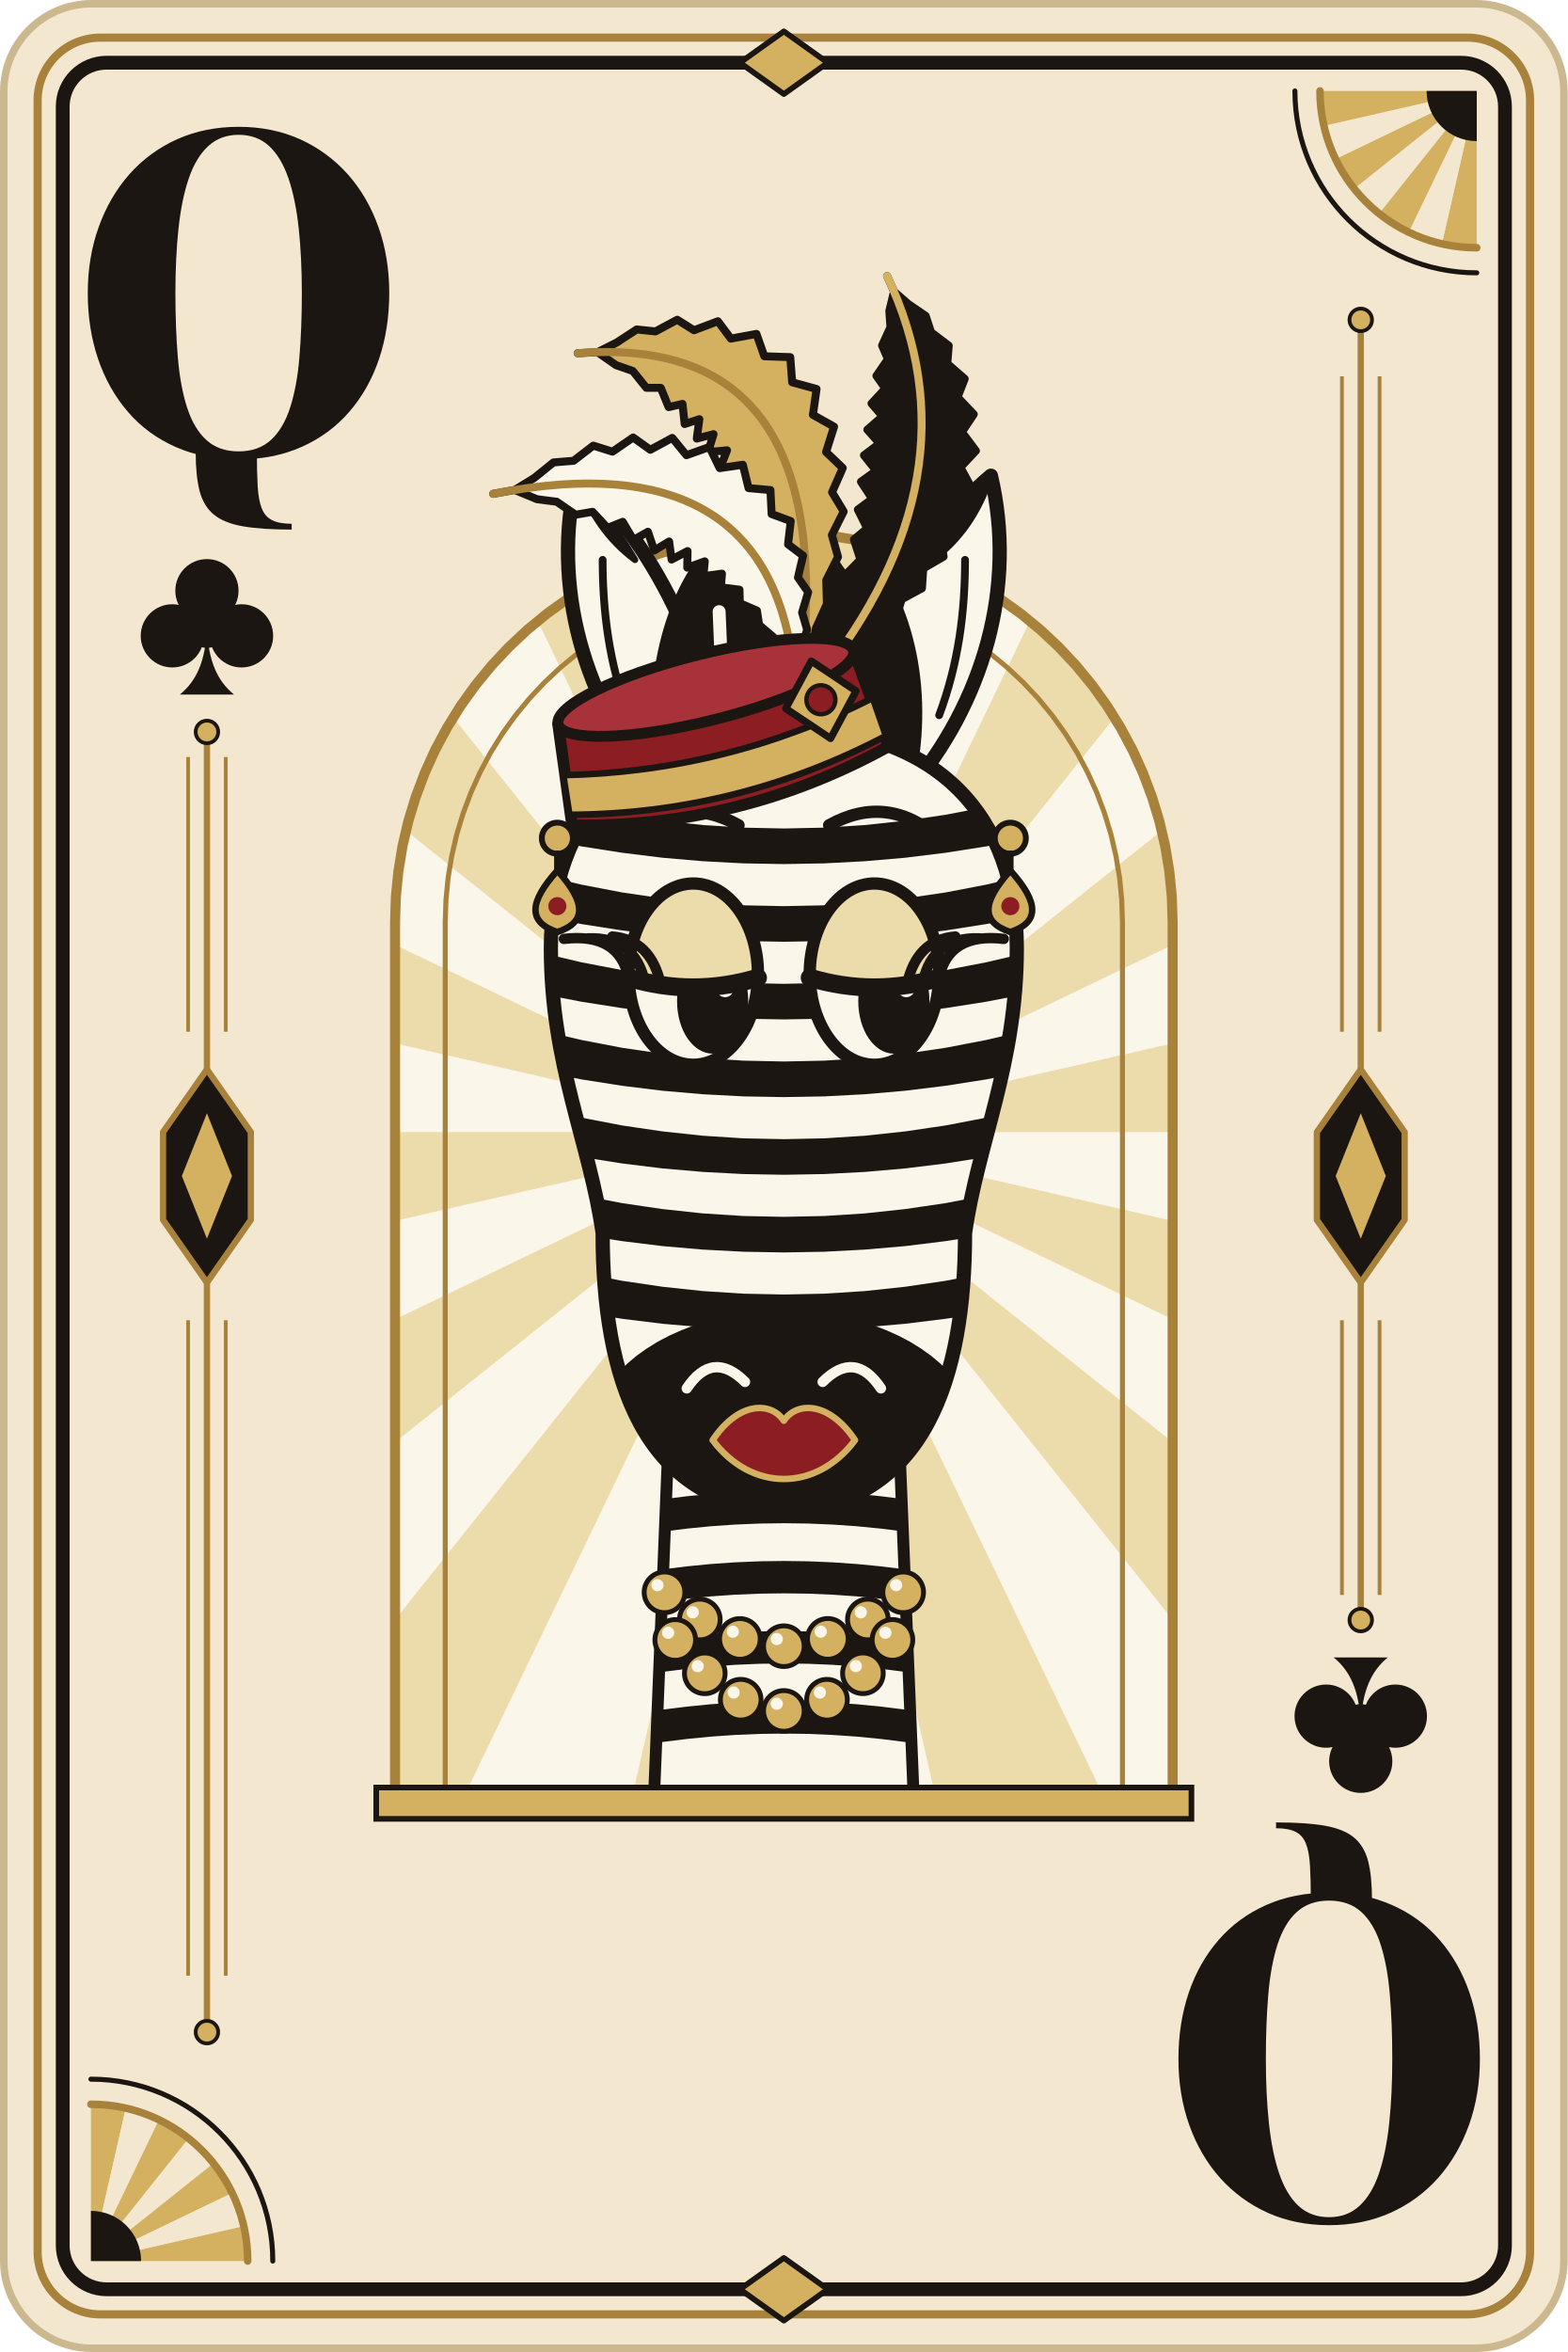
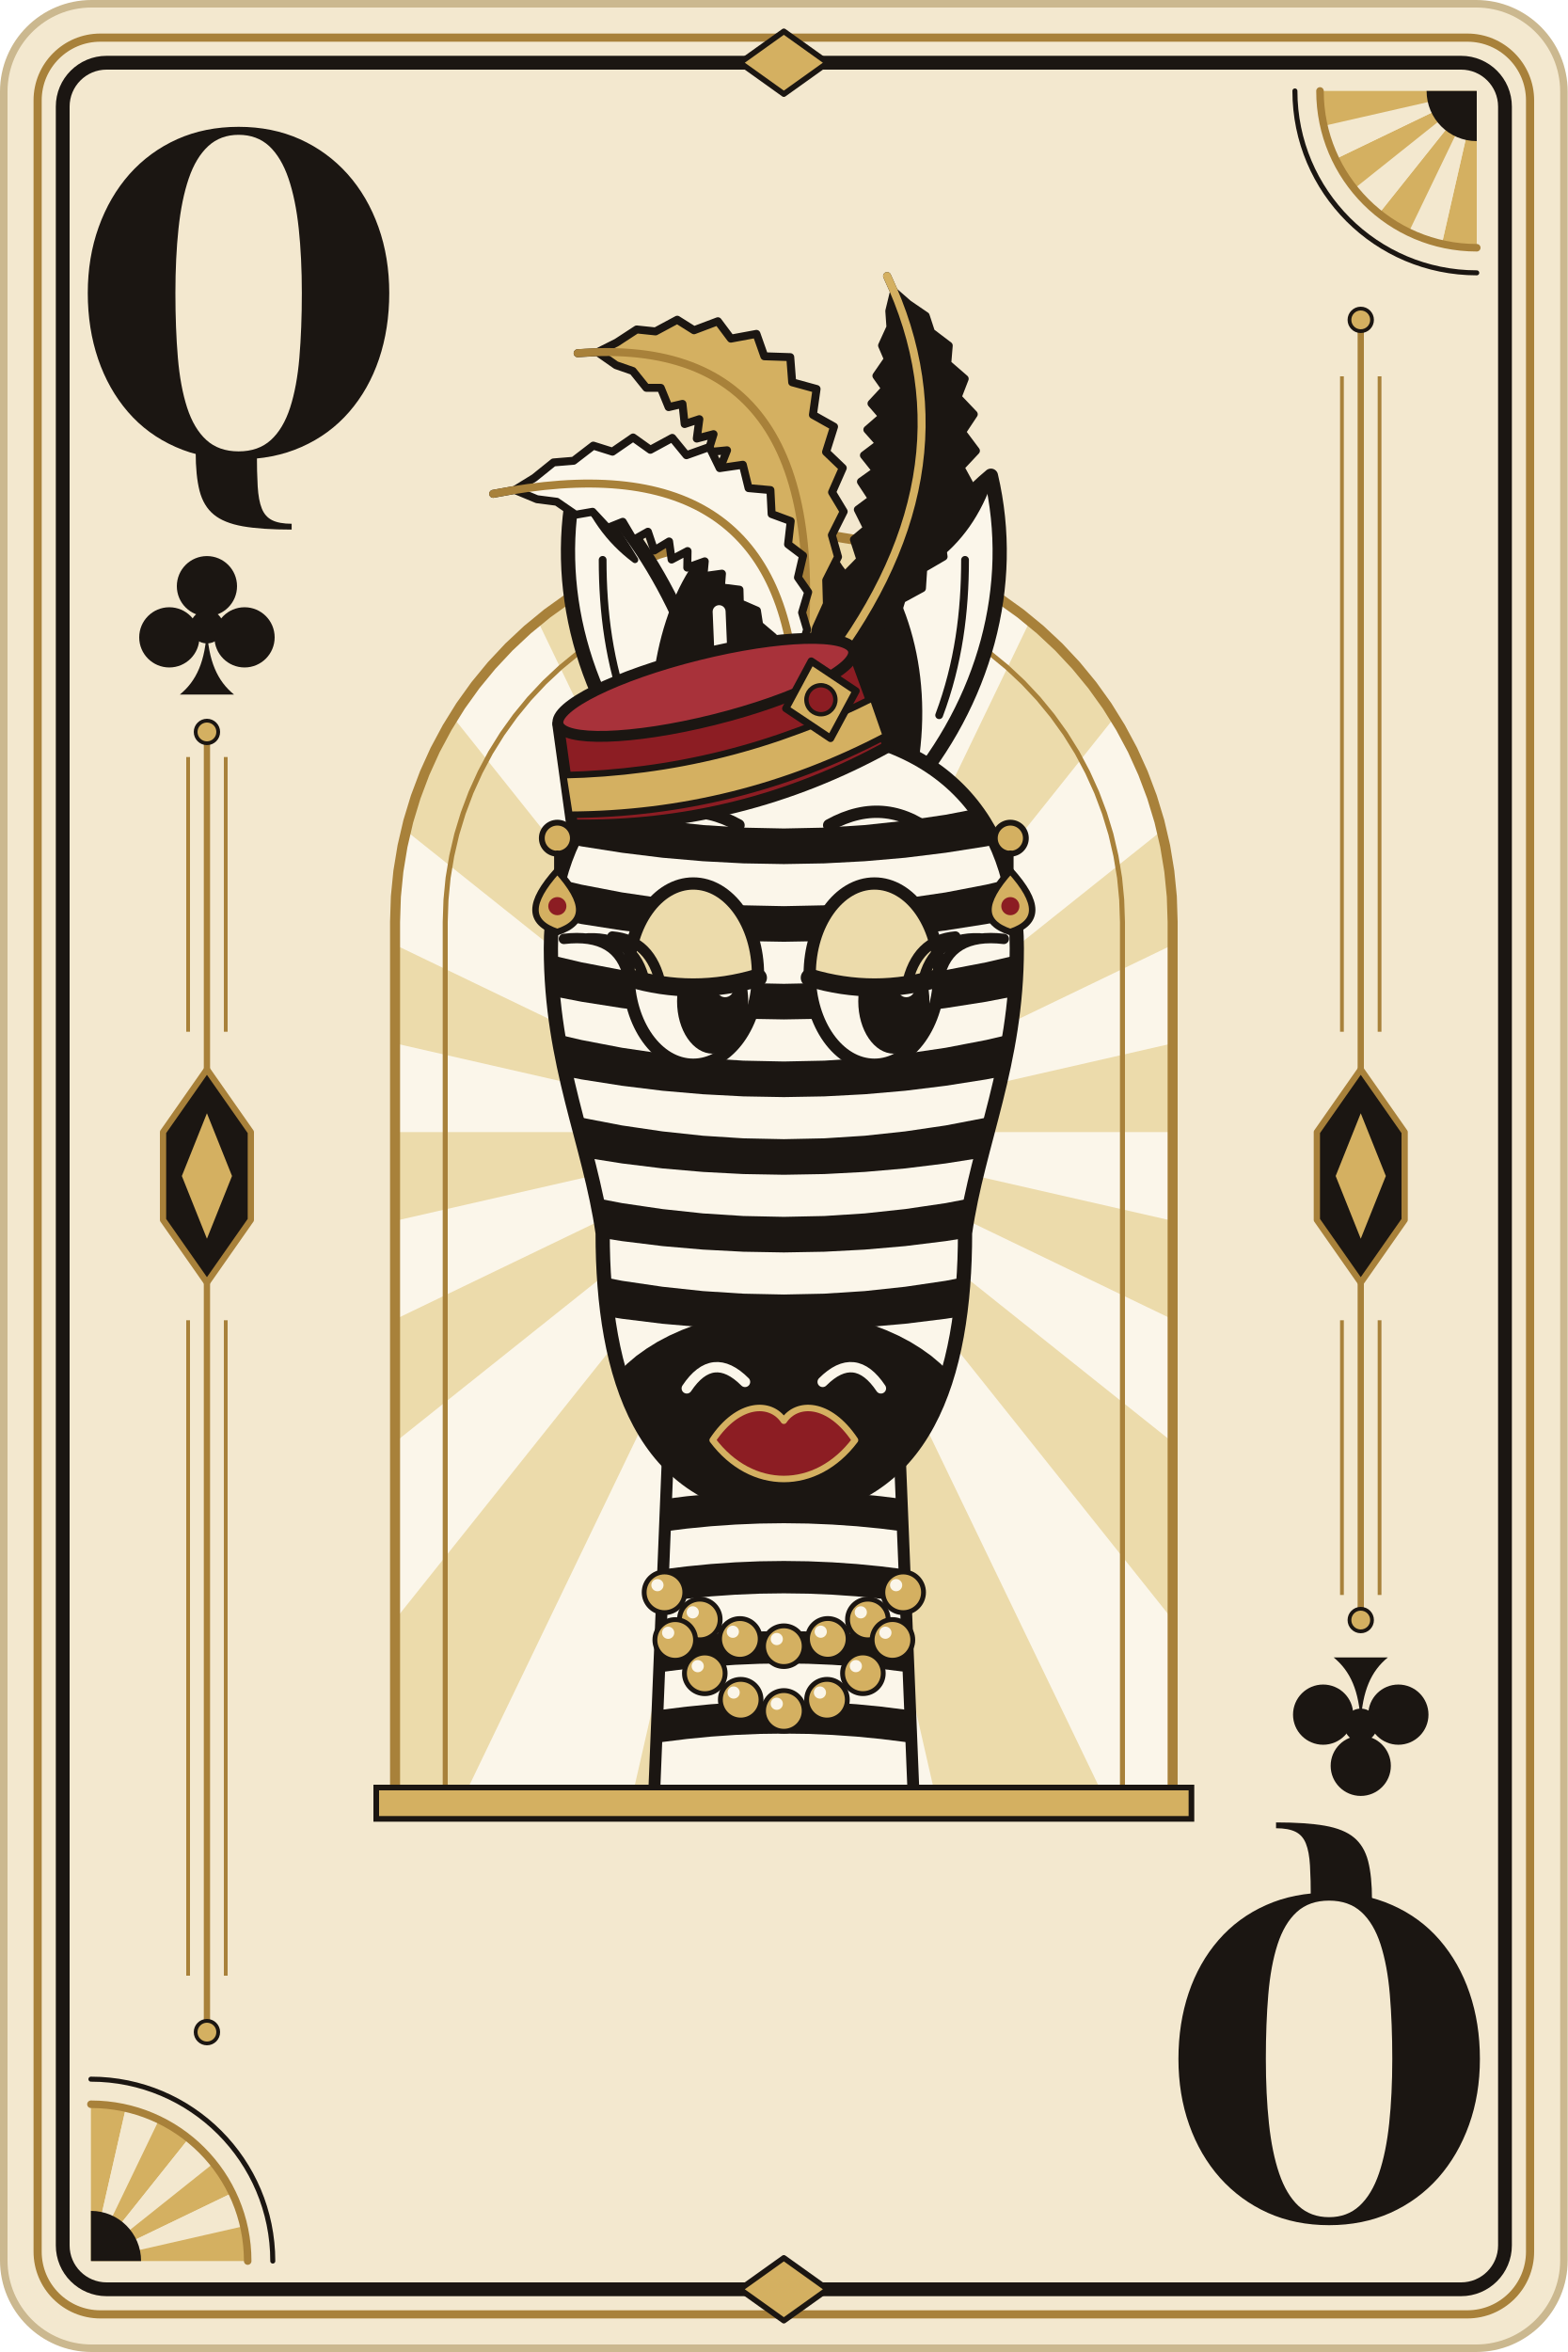
<svg xmlns="http://www.w3.org/2000/svg" viewBox="0 0 250 375" width="300" height="450" role="img" aria-label="Queen of clubs">
  <rect x="0.6" y="0.6" width="248.8" height="373.8" rx="14" fill="#f3e8cf" stroke="#cbb88f" stroke-width="1.2" />
  <rect x="6" y="6" width="238" height="363" rx="10" fill="none" stroke="#a8813a" stroke-width="1.3" />
  <rect x="10" y="10" width="230" height="355" rx="7" fill="none" stroke="#1b1612" stroke-width="2.2" />
  <path d="M125,5 L132,10 L125,15 L118,10 Z" fill="#d4b061" stroke="#1b1612" stroke-width="0.9" stroke-linejoin="round" stroke-linecap="round" />
  <path d="M125,360 L132,365 L125,370 L118,365 Z" fill="#d4b061" stroke="#1b1612" stroke-width="0.9" stroke-linejoin="round" stroke-linecap="round" />
  <g class="rank" transform="translate(25.83 20.22) scale(1.7) translate(-25.83 -20.22)">
    <path d="M33.02 51.41Q29.72 51.41 27.1 50.24Q24.47 49.08 22.64 46.96Q20.81 44.84 19.84 42Q18.87 39.15 18.87 35.81Q18.87 32.47 19.89 29.63Q20.91 26.78 22.78 24.66Q24.66 22.55 27.26 21.38Q29.86 20.22 33.02 20.22Q36.18 20.22 38.77 21.38Q41.36 22.55 43.25 24.66Q45.13 26.78 46.14 29.63Q47.15 32.47 47.15 35.81Q47.15 39.15 46.19 42Q45.23 44.84 43.39 46.96Q41.55 49.08 38.93 50.24Q36.32 51.41 33.02 51.41ZM33.02 50.66Q34.88 50.66 36.05 49.59Q37.21 48.53 37.85 46.56Q38.49 44.58 38.72 41.86Q38.95 39.13 38.95 35.81Q38.95 32.49 38.66 29.77Q38.37 27.04 37.7 25.07Q37.03 23.1 35.89 22.03Q34.74 20.97 33.02 20.97Q31.32 20.97 30.17 22.03Q29.01 23.1 28.34 25.07Q27.67 27.04 27.38 29.77Q27.09 32.49 27.09 35.81Q27.09 39.13 27.32 41.86Q27.55 44.58 28.19 46.56Q28.83 48.53 29.99 49.59Q31.16 50.66 33.02 50.66Z" fill="#1b1612" />
    <path class="tail" transform="translate(33.5 50.7) scale(0.7) translate(-35.25 -50.7)" d="M41.67 61.12Q37.66 61.12 35.13 60.68Q32.59 60.23 31.23 59.1Q29.86 57.97 29.33 55.93Q28.81 53.9 28.81 50.72Q30.89 51.16 32.94 51.16Q34.98 51.16 37.01 50.72Q37.01 53.47 37.12 55.33Q37.23 57.2 37.67 58.29Q38.1 59.38 39.05 59.86Q40.01 60.34 41.67 60.34Z" fill="#1b1612" />
  </g>
  <g transform="translate(33 99.7) scale(0.24) translate(-50 -50)">
    <path d="M50,52 C51,74 57,87 68,96 L32,96 C43,87 49,74 50,52 Z" fill="#1b1612" />
-     <circle cx="50" cy="27" r="21" fill="#1b1612" />
-     <circle cx="27" cy="57" r="21" fill="#1b1612" />
-     <circle cx="73" cy="57" r="21" fill="#1b1612" />
-     <circle cx="50" cy="52" r="13" fill="#1b1612" />
+     <circle cx="50" cy="24" r="20" fill="#1b1612" />
+     <circle cx="25" cy="58" r="20" fill="#1b1612" />
+     <circle cx="75" cy="58" r="20" fill="#1b1612" />
+     <circle cx="50" cy="51" r="11" fill="#1b1612" />
  </g>
  <line x1="33" y1="117.7" x2="33" y2="172.5" stroke="#a8813a" stroke-width="1" />
  <line x1="33" y1="202.5" x2="33" y2="323" stroke="#a8813a" stroke-width="1" />
  <line x1="30" y1="120.7" x2="30" y2="164.5" stroke="#a8813a" stroke-width="0.6" />
  <line x1="30" y1="210.5" x2="30" y2="315" stroke="#a8813a" stroke-width="0.6" />
  <line x1="36" y1="120.7" x2="36" y2="164.5" stroke="#a8813a" stroke-width="0.6" />
  <line x1="36" y1="210.5" x2="36" y2="315" stroke="#a8813a" stroke-width="0.6" />
  <circle cx="33" cy="116.7" r="1.8" fill="#d4b061" stroke="#1b1612" stroke-width="0.6" stroke-linejoin="round" stroke-linecap="round" />
  <circle cx="33" cy="324" r="1.8" fill="#d4b061" stroke="#1b1612" stroke-width="0.6" stroke-linejoin="round" stroke-linecap="round" />
  <path d="M33,170.5 L40,180.5 L40,194.5 L33,204.5 L26,194.5 L26,180.5 Z" fill="#1b1612" stroke="#a8813a" stroke-width="1" stroke-linejoin="round" stroke-linecap="round" />
  <path d="M33,177.5 L37,187.5 L33,197.5 L29,187.5 Z" fill="#d4b061" />
  <path d="M14.5,360.5 L14.5,335.5 L15.9,335.54 L17.3,335.66 L18.69,335.85 L20.06,336.13 Z" fill="#d4b061" />
  <path d="M14.5,360.5 L20.06,336.13 L21.42,336.48 L22.76,336.9 L24.07,337.4 L25.35,337.98 Z" fill="#f3e8cf" />
  <path d="M14.5,360.5 L25.35,337.98 L26.59,338.62 L27.8,339.33 L28.97,340.11 L30.09,340.95 Z" fill="#d4b061" />
  <path d="M14.5,360.5 L30.09,340.95 L31.16,341.86 L32.18,342.82 L33.14,343.84 L34.05,344.91 Z" fill="#f3e8cf" />
  <path d="M14.5,360.5 L34.05,344.91 L34.89,346.03 L35.67,347.2 L36.38,348.41 L37.02,349.65 Z" fill="#d4b061" />
  <path d="M14.5,360.5 L37.02,349.65 L37.6,350.93 L38.1,352.24 L38.52,353.58 L38.87,354.94 Z" fill="#f3e8cf" />
  <path d="M14.5,360.5 L38.87,354.94 L39.15,356.31 L39.34,357.7 L39.46,359.1 L39.5,360.5 Z" fill="#d4b061" />
  <path d="M14.5,335.5 A25,25 0 0 1 39.5,360.5" fill="none" stroke="#a8813a" stroke-width="1.2" stroke-linejoin="round" stroke-linecap="round" />
  <path d="M14.5,331.5 A29,29 0 0 1 43.5,360.5" fill="none" stroke="#1b1612" stroke-width="0.8" stroke-linejoin="round" stroke-linecap="round" />
  <path d="M14.5,352.5 A8,8 0 0 1 22.5,360.5 L14.5,360.5 Z" fill="#1b1612" />
  <g transform="rotate(180 125 187.5)">
    <g class="rank" transform="translate(25.83 20.22) scale(1.7) translate(-25.83 -20.22)">
      <path d="M33.02 51.41Q29.72 51.41 27.1 50.24Q24.47 49.08 22.64 46.96Q20.81 44.84 19.84 42Q18.87 39.15 18.87 35.81Q18.87 32.47 19.89 29.63Q20.91 26.78 22.78 24.66Q24.66 22.55 27.26 21.38Q29.86 20.22 33.02 20.22Q36.18 20.22 38.77 21.38Q41.36 22.55 43.25 24.66Q45.13 26.78 46.14 29.63Q47.15 32.47 47.15 35.81Q47.15 39.15 46.19 42Q45.23 44.84 43.39 46.96Q41.55 49.08 38.93 50.24Q36.32 51.41 33.02 51.41ZM33.02 50.66Q34.88 50.66 36.05 49.59Q37.21 48.53 37.85 46.56Q38.49 44.58 38.72 41.86Q38.95 39.13 38.95 35.81Q38.95 32.49 38.66 29.77Q38.37 27.04 37.7 25.07Q37.03 23.1 35.89 22.03Q34.74 20.97 33.02 20.97Q31.32 20.97 30.17 22.03Q29.01 23.1 28.34 25.07Q27.67 27.04 27.38 29.77Q27.09 32.49 27.09 35.81Q27.09 39.13 27.32 41.86Q27.55 44.58 28.19 46.56Q28.83 48.53 29.99 49.59Q31.16 50.66 33.02 50.66Z" fill="#1b1612" />
      <path class="tail" transform="translate(33.5 50.7) scale(0.7) translate(-35.25 -50.7)" d="M41.67 61.12Q37.66 61.12 35.13 60.68Q32.59 60.23 31.23 59.1Q29.86 57.97 29.33 55.93Q28.81 53.9 28.81 50.72Q30.89 51.16 32.94 51.16Q34.98 51.16 37.01 50.72Q37.01 53.47 37.12 55.33Q37.23 57.2 37.67 58.29Q38.1 59.38 39.05 59.86Q40.01 60.34 41.67 60.34Z" fill="#1b1612" />
    </g>
    <g transform="translate(33 99.7) scale(0.24) translate(-50 -50)">
      <path d="M50,52 C51,74 57,87 68,96 L32,96 C43,87 49,74 50,52 Z" fill="#1b1612" />
-       <circle cx="50" cy="27" r="21" fill="#1b1612" />
-       <circle cx="27" cy="57" r="21" fill="#1b1612" />
-       <circle cx="73" cy="57" r="21" fill="#1b1612" />
-       <circle cx="50" cy="52" r="13" fill="#1b1612" />
+       <circle cx="50" cy="24" r="20" fill="#1b1612" />
+       <circle cx="25" cy="58" r="20" fill="#1b1612" />
+       <circle cx="75" cy="58" r="20" fill="#1b1612" />
+       <circle cx="50" cy="51" r="11" fill="#1b1612" />
    </g>
    <line x1="33" y1="117.7" x2="33" y2="172.5" stroke="#a8813a" stroke-width="1" />
    <line x1="33" y1="202.5" x2="33" y2="323" stroke="#a8813a" stroke-width="1" />
    <line x1="30" y1="120.7" x2="30" y2="164.5" stroke="#a8813a" stroke-width="0.6" />
    <line x1="30" y1="210.5" x2="30" y2="315" stroke="#a8813a" stroke-width="0.6" />
    <line x1="36" y1="120.7" x2="36" y2="164.5" stroke="#a8813a" stroke-width="0.6" />
    <line x1="36" y1="210.5" x2="36" y2="315" stroke="#a8813a" stroke-width="0.6" />
    <circle cx="33" cy="116.7" r="1.8" fill="#d4b061" stroke="#1b1612" stroke-width="0.6" stroke-linejoin="round" stroke-linecap="round" />
    <circle cx="33" cy="324" r="1.8" fill="#d4b061" stroke="#1b1612" stroke-width="0.6" stroke-linejoin="round" stroke-linecap="round" />
    <path d="M33,170.5 L40,180.5 L40,194.5 L33,204.5 L26,194.5 L26,180.5 Z" fill="#1b1612" stroke="#a8813a" stroke-width="1" stroke-linejoin="round" stroke-linecap="round" />
    <path d="M33,177.5 L37,187.5 L33,197.5 L29,187.5 Z" fill="#d4b061" />
    <path d="M14.5,360.5 L14.5,335.5 L15.9,335.54 L17.3,335.66 L18.69,335.85 L20.06,336.13 Z" fill="#d4b061" />
    <path d="M14.5,360.5 L20.06,336.13 L21.42,336.48 L22.76,336.9 L24.07,337.4 L25.35,337.98 Z" fill="#f3e8cf" />
    <path d="M14.5,360.5 L25.35,337.98 L26.59,338.62 L27.8,339.33 L28.97,340.11 L30.09,340.95 Z" fill="#d4b061" />
    <path d="M14.5,360.5 L30.09,340.95 L31.16,341.86 L32.18,342.82 L33.14,343.84 L34.05,344.91 Z" fill="#f3e8cf" />
    <path d="M14.5,360.5 L34.05,344.91 L34.89,346.03 L35.67,347.2 L36.38,348.41 L37.02,349.65 Z" fill="#d4b061" />
    <path d="M14.5,360.5 L37.02,349.65 L37.6,350.93 L38.1,352.24 L38.52,353.58 L38.87,354.94 Z" fill="#f3e8cf" />
    <path d="M14.5,360.5 L38.87,354.94 L39.15,356.31 L39.34,357.7 L39.46,359.1 L39.5,360.5 Z" fill="#d4b061" />
    <path d="M14.5,335.5 A25,25 0 0 1 39.5,360.5" fill="none" stroke="#a8813a" stroke-width="1.2" stroke-linejoin="round" stroke-linecap="round" />
    <path d="M14.5,331.5 A29,29 0 0 1 43.5,360.5" fill="none" stroke="#1b1612" stroke-width="0.8" stroke-linejoin="round" stroke-linecap="round" />
    <path d="M14.5,352.5 A8,8 0 0 1 22.5,360.5 L14.5,360.5 Z" fill="#1b1612" />
  </g>
  <g transform="translate(0 12.5)">
    <path d="M63,272.5 L63,134.5 L63.13,130.45 L63.53,126.41 L64.19,122.4 L65.11,118.45 L66.29,114.57 L67.72,110.77 L69.39,107.08 L71.31,103.5 L73.45,100.05 L75.81,96.76 L78.39,93.62 L81.16,90.66 L84.12,87.89 L87.26,85.31 L90.55,82.95 L94,80.81 L97.58,78.89 L101.27,77.22 L105.07,75.79 L108.95,74.61 L112.9,73.69 L116.91,73.03 L120.95,72.63 L125,72.5 L129.05,72.63 L133.09,73.03 L137.1,73.69 L141.05,74.61 L144.93,75.79 L148.73,77.22 L152.42,78.89 L156,80.81 L159.45,82.95 L162.74,85.31 L165.88,87.89 L168.84,90.66 L171.61,93.62 L174.19,96.76 L176.55,100.05 L178.69,103.5 L180.61,107.08 L182.28,110.77 L183.71,114.57 L184.89,118.45 L185.81,122.4 L186.47,126.41 L186.87,130.45 L187,134.5 L187,272.5 Z" fill="#ecdbab" />
    <path d="M125,168 L187,182.15 L187,168 Z" fill="#fbf6ea" />
    <path d="M125,168 L187,217.44 L187,197.86 Z" fill="#fbf6ea" />
    <path d="M125,168 L175.32,272.5 L187,272.5 L187,245.75 Z" fill="#fbf6ea" />
    <path d="M125,168 L125,272.5 L148.85,272.5 Z" fill="#fbf6ea" />
    <path d="M125,168 L74.68,272.5 L101.15,272.5 Z" fill="#fbf6ea" />
    <path d="M125,168 L63,217.44 L63,245.75 Z" fill="#fbf6ea" />
    <path d="M125,168 L63,182.15 L63,197.86 Z" fill="#fbf6ea" />
    <path d="M125,168 L63,153.85 L63,168 Z" fill="#fbf6ea" />
    <path d="M125,168 L64.76,119.96 L64.19,122.4 L63.53,126.41 L63.13,130.45 L63,134.5 L63,138.14 Z" fill="#fbf6ea" />
    <path d="M125,168 L85.77,86.53 L84.12,87.89 L81.16,90.66 L78.39,93.62 L75.81,96.76 L73.45,100.05 L72.3,101.91 Z" fill="#fbf6ea" />
    <path d="M125,168 L125,72.5 L120.95,72.63 L116.91,73.03 L112.9,73.69 L108.95,74.61 L105.07,75.79 L104.04,76.18 Z" fill="#fbf6ea" />
    <path d="M125,168 L164.23,86.53 L162.74,85.31 L159.45,82.95 L156,80.81 L152.42,78.89 L148.73,77.22 L145.96,76.18 Z" fill="#fbf6ea" />
    <path d="M125,168 L185.24,119.96 L184.89,118.45 L183.71,114.57 L182.28,110.77 L180.61,107.08 L178.69,103.5 L177.7,101.91 Z" fill="#fbf6ea" />
    <path d="M125,168 L187,153.85 L187,138.14 Z" fill="#fbf6ea" />
    <path d="M71,272.5 L71,134.5 L71.12,130.97 L71.46,127.45 L72.04,123.97 L72.84,120.52 L73.87,117.14 L75.11,113.84 L76.57,110.62 L78.23,107.5 L80.1,104.5 L82.16,101.63 L84.4,98.9 L86.82,96.32 L89.4,93.9 L92.13,91.66 L95,89.6 L98,87.73 L101.12,86.07 L104.34,84.61 L107.64,83.37 L111.02,82.34 L114.47,81.54 L117.95,80.96 L121.47,80.62 L125,80.5 L128.53,80.62 L132.05,80.96 L135.53,81.54 L138.98,82.34 L142.36,83.37 L145.66,84.61 L148.88,86.07 L152,87.73 L155,89.6 L157.87,91.66 L160.6,93.9 L163.18,96.32 L165.6,98.9 L167.84,101.63 L169.9,104.5 L171.77,107.5 L173.43,110.62 L174.89,113.84 L176.13,117.14 L177.16,120.52 L177.96,123.97 L178.54,127.45 L178.88,130.97 L179,134.5 L179,272.5" fill="none" stroke="#a8813a" stroke-width="0.8" stroke-linejoin="round" stroke-linecap="round" />
    <path d="M63,272.5 L63,134.5 L63.13,130.45 L63.53,126.41 L64.19,122.4 L65.11,118.45 L66.29,114.57 L67.72,110.77 L69.39,107.08 L71.31,103.5 L73.45,100.05 L75.81,96.76 L78.39,93.62 L81.16,90.66 L84.12,87.89 L87.26,85.31 L90.55,82.95 L94,80.81 L97.58,78.89 L101.27,77.22 L105.07,75.79 L108.95,74.61 L112.9,73.69 L116.91,73.03 L120.95,72.63 L125,72.5 L129.05,72.63 L133.09,73.03 L137.1,73.69 L141.05,74.61 L144.93,75.79 L148.73,77.22 L152.42,78.89 L156,80.81 L159.45,82.95 L162.74,85.31 L165.88,87.89 L168.84,90.66 L171.61,93.62 L174.19,96.76 L176.55,100.05 L178.69,103.5 L180.61,107.08 L182.28,110.77 L183.71,114.57 L184.89,118.45 L185.81,122.4 L186.47,126.41 L186.87,130.45 L187,134.5 L187,272.5" fill="none" stroke="#a8813a" stroke-width="1.6" stroke-linejoin="round" stroke-linecap="round" />
    <g transform="translate(59.64 47.18) scale(0.86)">
      <path d="M55,188 L52,262 L100,262 L97,188 Z" fill="#fbf6ea" />
      <path d="M58,201 L62.5,200.56 L67,200.25 L71.5,200.06 L76,200 L80.5,200.06 L85,200.25 L89.5,200.56 L94,201 L97.54,201.44 L97.3,195.41 L94,195 L89.5,194.56 L85,194.25 L80.5,194.06 L76,194 L71.5,194.06 L67,194.25 L62.5,194.56 L58,195 L54.7,195.41 L54.46,201.44 Z" fill="#1b1612" fill-rule="evenodd" />
      <path d="M58,214 L62.5,213.56 L67,213.25 L71.5,213.06 L76,213 L80.5,213.06 L85,213.25 L89.5,213.56 L94,214 L98.07,214.51 L97.83,208.48 L94,208 L89.5,207.56 L85,207.25 L80.5,207.06 L76,207 L71.5,207.06 L67,207.25 L62.5,207.56 L58,208 L54.17,208.48 L53.93,214.51 Z" fill="#1b1612" fill-rule="evenodd" />
      <path d="M53.5,227.56 L58,227 L62.5,226.56 L67,226.25 L71.5,226.06 L76,226 L80.5,226.06 L85,226.25 L89.5,226.56 L94,227 L98.5,227.56 L98.6,227.58 L98.36,221.54 L94,221 L89.5,220.56 L85,220.25 L80.5,220.06 L76,220 L71.5,220.06 L67,220.25 L62.5,220.56 L58,221 L53.64,221.54 L53.4,227.58 Z" fill="#1b1612" fill-rule="evenodd" />
      <path d="M53.5,240.56 L58,240 L62.5,239.56 L67,239.25 L71.5,239.06 L76,239 L80.5,239.06 L85,239.25 L89.5,239.56 L94,240 L98.5,240.56 L99.13,240.66 L98.89,234.62 L98.5,234.56 L94,234 L89.5,233.56 L85,233.25 L80.5,233.06 L76,233 L71.5,233.06 L67,233.25 L62.5,233.56 L58,234 L53.5,234.56 L53.11,234.62 L52.87,240.66 Z" fill="#1b1612" fill-rule="evenodd" />
      <path d="M53.5,253.56 L58,253 L62.5,252.56 L67,252.25 L71.5,252.06 L76,252 L80.5,252.06 L85,252.25 L89.5,252.56 L94,253 L98.5,253.56 L99.67,253.74 L99.42,247.7 L98.5,247.56 L94,247 L89.5,246.56 L85,246.25 L80.5,246.06 L76,246 L71.5,246.06 L67,246.25 L62.5,246.56 L58,247 L53.5,247.56 L52.58,247.7 L52.33,253.74 Z" fill="#1b1612" fill-rule="evenodd" />
      <path d="M55,188 L52,262" fill="none" stroke="#1b1612" stroke-width="2.2" stroke-linejoin="round" stroke-linecap="round" />
      <path d="M97,188 L100,262" fill="none" stroke="#1b1612" stroke-width="2.2" stroke-linejoin="round" stroke-linecap="round" />
      <g transform="translate(0 14.8)">
        <circle cx="53.87" cy="211.01" r="3.77" fill="#d4b061" stroke="#1b1612" stroke-width="0.9" stroke-linejoin="round" stroke-linecap="round" />
        <circle cx="52.56" cy="209.68" r="1.131" fill="#fbf6ea" />
        <circle cx="60.42" cy="216.05" r="3.77" fill="#d4b061" stroke="#1b1612" stroke-width="0.9" stroke-linejoin="round" stroke-linecap="round" />
        <circle cx="59.11" cy="214.72" r="1.131" fill="#fbf6ea" />
        <circle cx="67.85" cy="219.65" r="3.77" fill="#d4b061" stroke="#1b1612" stroke-width="0.9" stroke-linejoin="round" stroke-linecap="round" />
        <circle cx="66.54" cy="218.32" r="1.131" fill="#fbf6ea" />
        <circle cx="76.00" cy="221.00" r="3.77" fill="#d4b061" stroke="#1b1612" stroke-width="0.9" stroke-linejoin="round" stroke-linecap="round" />
        <circle cx="74.69" cy="219.67" r="1.131" fill="#fbf6ea" />
        <circle cx="84.15" cy="219.64" r="3.77" fill="#d4b061" stroke="#1b1612" stroke-width="0.9" stroke-linejoin="round" stroke-linecap="round" />
        <circle cx="82.84" cy="218.31" r="1.131" fill="#fbf6ea" />
        <circle cx="91.58" cy="216.05" r="3.77" fill="#d4b061" stroke="#1b1612" stroke-width="0.9" stroke-linejoin="round" stroke-linecap="round" />
        <circle cx="90.27" cy="214.72" r="1.131" fill="#fbf6ea" />
        <circle cx="98.13" cy="211.01" r="3.77" fill="#d4b061" stroke="#1b1612" stroke-width="0.9" stroke-linejoin="round" stroke-linecap="round" />
        <circle cx="96.82" cy="209.68" r="1.131" fill="#fbf6ea" />
        <circle cx="55.86" cy="219.84" r="3.77" fill="#d4b061" stroke="#1b1612" stroke-width="0.9" stroke-linejoin="round" stroke-linecap="round" />
        <circle cx="54.55" cy="218.51" r="1.131" fill="#fbf6ea" />
        <circle cx="61.34" cy="226.03" r="3.77" fill="#d4b061" stroke="#1b1612" stroke-width="0.9" stroke-linejoin="round" stroke-linecap="round" />
        <circle cx="60.03" cy="224.70" r="1.131" fill="#fbf6ea" />
        <circle cx="68.00" cy="230.92" r="3.77" fill="#d4b061" stroke="#1b1612" stroke-width="0.9" stroke-linejoin="round" stroke-linecap="round" />
        <circle cx="66.69" cy="229.59" r="1.131" fill="#fbf6ea" />
        <circle cx="76.00" cy="233.00" r="3.77" fill="#d4b061" stroke="#1b1612" stroke-width="0.9" stroke-linejoin="round" stroke-linecap="round" />
        <circle cx="74.69" cy="231.67" r="1.131" fill="#fbf6ea" />
        <circle cx="84.00" cy="230.92" r="3.77" fill="#d4b061" stroke="#1b1612" stroke-width="0.9" stroke-linejoin="round" stroke-linecap="round" />
        <circle cx="82.69" cy="229.59" r="1.131" fill="#fbf6ea" />
        <circle cx="90.66" cy="226.02" r="3.77" fill="#d4b061" stroke="#1b1612" stroke-width="0.9" stroke-linejoin="round" stroke-linecap="round" />
        <circle cx="89.35" cy="224.69" r="1.131" fill="#fbf6ea" />
        <circle cx="96.14" cy="219.83" r="3.77" fill="#d4b061" stroke="#1b1612" stroke-width="0.9" stroke-linejoin="round" stroke-linecap="round" />
        <circle cx="94.83" cy="218.50" r="1.131" fill="#fbf6ea" />
      </g>
      <g class="head" transform="translate(76 188) scale(1.2) translate(-76 -188)">
        <path d="M57,96 C45,82 40,64 44,47 C56,57 64,75 67,92 Z" fill="#fbf6ea" stroke="#1b1612" stroke-width="2.2" stroke-linejoin="round" stroke-linecap="round" />
        <path d="M44,47 C46,53 49,57 53,60 C50,55 47,51 44,47 Z" fill="#1b1612" stroke="#1b1612" stroke-width="1" stroke-linejoin="round" stroke-linecap="round" />
        <path d="M52,84 C49,76 48,68 48,60" fill="none" stroke="#1b1612" stroke-width="1.2" stroke-linejoin="round" stroke-linecap="round" />
        <g transform="matrix(-1 0 0 1 152 0)">
          <path d="M57,96 C45,82 40,64 44,47 C56,57 64,75 67,92 Z" fill="#fbf6ea" stroke="#1b1612" stroke-width="2.2" stroke-linejoin="round" stroke-linecap="round" />
          <path d="M44,47 C46,53 49,57 53,60 C50,55 47,51 44,47 Z" fill="#1b1612" stroke="#1b1612" stroke-width="1" stroke-linejoin="round" stroke-linecap="round" />
          <path d="M52,84 C49,76 48,68 48,60" fill="none" stroke="#1b1612" stroke-width="1.2" stroke-linejoin="round" stroke-linecap="round" />
        </g>
        <path d="M57,97 C54,80 58,66 64,59 C66,68 69,63 72,55 C74,64 78,62 82,55 C84,63 88,66 89,59 C96,68 99,82 95,97 Z" fill="#1b1612" stroke="#1b1612" stroke-width="1.2" stroke-linejoin="round" stroke-linecap="round" />
        <path d="M67,92 L66,68 M76,92 L76,61 M85,92 L86,68" fill="none" stroke="#fbf6ea" stroke-width="2" stroke-linejoin="round" stroke-linecap="round" />
        <path d="M76,86 C100,86 112,100 112,120 C112,138 106,150 104,164 C104,186 98,206 76,207 C54,206 48,186 48,164 C46,150 40,138 40,120 C40,100 52,86 76,86 Z" fill="#fbf6ea" />
        <path d="M44.75,104.27 L51,105.25 L57.25,106.02 L63.5,106.56 L69.75,106.89 L76,107 L82.25,106.89 L88.5,106.56 L94.75,106.02 L101,105.25 L107.25,104.27 L108.81,103.96 L108.76,103.84 L107.59,101.55 L106.24,99.39 L105.57,98.5 L101,99.38 L94.75,100.3 L88.5,100.97 L82.25,101.37 L76,101.5 L69.75,101.37 L63.5,100.97 L57.25,100.3 L51,99.38 L46.43,98.5 L45.76,99.39 L44.41,101.55 L43.24,103.84 L43.19,103.96 Z" fill="#1b1612" fill-rule="evenodd" />
        <path d="M44.75,116.27 L51,117.25 L57.25,118.02 L63.5,118.56 L69.75,118.89 L76,119 L82.25,118.89 L88.5,118.56 L94.75,118.02 L101,117.25 L107.25,116.27 L111.75,115.4 L111.64,114.19 L111.19,111.43 L110.7,109.37 L107.25,110.18 L101,111.38 L94.75,112.3 L88.5,112.97 L82.25,113.37 L76,113.5 L69.75,113.37 L63.5,112.97 L57.25,112.3 L51,111.38 L44.75,110.18 L41.3,109.37 L40.81,111.43 L40.36,114.19 L40.25,115.4 Z" fill="#1b1612" fill-rule="evenodd" />
        <path d="M44.75,128.27 L51,129.25 L57.25,130.02 L63.5,130.56 L69.75,130.89 L76,131 L82.25,130.89 L88.5,130.56 L94.75,130.02 L101,129.25 L107.25,128.27 L111.65,127.42 L111.83,125.23 L111.96,122.66 L111.98,121.07 L107.25,122.18 L101,123.38 L94.75,124.3 L88.5,124.97 L82.25,125.37 L76,125.5 L69.75,125.37 L63.5,124.97 L57.25,124.3 L51,123.38 L44.75,122.18 L40.02,121.07 L40.04,122.66 L40.17,125.23 L40.35,127.42 Z" fill="#1b1612" fill-rule="evenodd" />
        <path d="M44.75,140.27 L51,141.25 L57.25,142.02 L63.5,142.56 L69.75,142.89 L76,143 L82.25,142.89 L88.5,142.56 L94.75,142.02 L101,141.25 L107.25,140.27 L109.63,139.81 L109.76,139.23 L110.22,137.04 L110.65,134.8 L110.89,133.33 L107.25,134.18 L101,135.38 L94.75,136.3 L88.5,136.97 L82.25,137.37 L76,137.5 L69.75,137.37 L63.5,136.97 L57.25,136.3 L51,135.38 L44.75,134.18 L41.11,133.33 L41.35,134.8 L41.78,137.04 L42.24,139.23 L42.37,139.81 Z" fill="#1b1612" fill-rule="evenodd" />
        <path d="M51,153.25 L57.25,154.02 L63.5,154.56 L69.75,154.89 L76,155 L82.25,154.89 L88.5,154.56 L94.75,154.02 L101,153.25 L106.44,152.39 L106.61,151.72 L107.14,149.69 L107.68,147.65 L108.12,145.98 L107.25,146.18 L101,147.38 L94.75,148.3 L88.5,148.97 L82.25,149.37 L76,149.5 L69.75,149.37 L63.5,148.97 L57.25,148.3 L51,147.38 L44.75,146.18 L43.88,145.98 L44.32,147.65 L44.86,149.69 L45.39,151.72 L45.56,152.39 Z" fill="#1b1612" fill-rule="evenodd" />
        <path d="M51,165.25 L57.25,166.02 L63.5,166.56 L69.75,166.89 L76,167 L82.25,166.89 L88.5,166.56 L94.75,166.02 L101,165.25 L103.99,164.78 L104,164 L104.33,161.91 L104.71,159.85 L104.97,158.62 L101,159.38 L94.75,160.3 L88.5,160.97 L82.25,161.37 L76,161.5 L69.75,161.37 L63.5,160.97 L57.25,160.3 L51,159.38 L47.03,158.62 L47.29,159.85 L47.67,161.91 L48,164 L48.01,164.78 Z" fill="#1b1612" fill-rule="evenodd" />
        <path d="M51,177.25 L57.25,178.02 L63.5,178.56 L69.75,178.89 L76,179 L82.25,178.89 L88.5,178.56 L94.75,178.02 L101,177.25 L103.19,176.91 L103.2,176.82 L103.56,173.71 L103.79,170.84 L101,171.38 L94.75,172.3 L88.5,172.97 L82.25,173.37 L76,173.5 L69.75,173.37 L63.5,172.97 L57.25,172.3 L51,171.38 L48.21,170.84 L48.44,173.71 L48.8,176.82 L48.81,176.91 Z" fill="#1b1612" fill-rule="evenodd" />
        <path d="M100.21,184.19 L98.78,182.98 L97.21,181.86 L95.52,180.81 L93.72,179.86 L91.8,179 L89.79,178.23 L87.68,177.57 L85.48,177.02 L83.21,176.58 L80.87,176.26 L78.46,176.07 L76,176 L73.54,176.07 L71.13,176.26 L68.79,176.58 L66.52,177.02 L64.32,177.57 L62.21,178.23 L60.2,179 L58.28,179.86 L56.48,180.81 L54.79,181.86 L53.22,182.98 L51.79,184.19 L50.57,185.39 L50.63,185.64 L51.52,188.35 L52.56,190.94 L53.75,193.38 L55.11,195.66 L56.64,197.77 L58.35,199.7 L60.25,201.43 L62.34,202.95 L64.64,204.26 L67.15,205.32 L69.87,206.15 L72.82,206.71 L76,207 L79.18,206.71 L82.13,206.15 L84.85,205.32 L87.36,204.26 L89.66,202.95 L91.75,201.43 L93.65,199.7 L95.36,197.77 L96.89,195.66 L98.25,193.38 L99.44,190.94 L100.48,188.35 L101.37,185.64 L101.43,185.39 Z" fill="#1b1612" fill-rule="evenodd" />
        <path d="M76,86 C100,86 112,100 112,120 C112,138 106,150 104,164 C104,186 98,206 76,207 C54,206 48,186 48,164 C46,150 40,138 40,120 C40,100 52,86 76,86 Z" fill="none" stroke="#1b1612" stroke-width="2.2" stroke-linejoin="round" stroke-linecap="round" />
        <path d="M61,188 Q65,182 70,187 M82,187 Q87,182 91,188" fill="none" stroke="#fbf6ea" stroke-width="1.6" stroke-linejoin="round" stroke-linecap="round" />
        <circle cx="41" cy="103" r="2.4" fill="#d4b061" stroke="#1b1612" stroke-width="0.9" stroke-linejoin="round" stroke-linecap="round" />
        <path d="M41,105.4 L41,108" fill="none" stroke="#1b1612" stroke-width="1" stroke-linejoin="round" stroke-linecap="round" />
        <path d="M41,108 C36.5,113 36.5,116 41,117.5 C45.5,116 45.5,113 41,108 Z" fill="#d4b061" stroke="#1b1612" stroke-width="1" stroke-linejoin="round" stroke-linecap="round" />
        <circle cx="41" cy="113.5" r="1.4" fill="#8c1d23" />
        <circle cx="111" cy="103" r="2.4" fill="#d4b061" stroke="#1b1612" stroke-width="0.9" stroke-linejoin="round" stroke-linecap="round" />
        <path d="M111,105.4 L111,108" fill="none" stroke="#1b1612" stroke-width="1" stroke-linejoin="round" stroke-linecap="round" />
        <path d="M111,108 C106.5,113 106.5,116 111,117.5 C115.5,116 115.5,113 111,108 Z" fill="#d4b061" stroke="#1b1612" stroke-width="1" stroke-linejoin="round" stroke-linecap="round" />
        <circle cx="111" cy="113.5" r="1.4" fill="#8c1d23" />
        <path d="M65,196 C69,190 74,190 76,193 C78,190 83,190 87,196 C81,204 71,204 65,196 Z" fill="#8c1d23" stroke="#d4b061" stroke-width="1" stroke-linejoin="round" stroke-linecap="round" />
        <ellipse cx="62" cy="124" rx="10" ry="14" fill="#fbf6ea" />
        <ellipse cx="65" cy="128.2" rx="5.5" ry="8.09" fill="#1b1612" />
        <circle cx="66.92" cy="126.27" r="1.3" fill="#fbf6ea" />
        <path d="M52.01,124.56 A10,14 0 1 1 71.99,124.56 Q62,127.56 52.01,124.56 Z" fill="#ecdbab" />
        <ellipse cx="62" cy="124" rx="10" ry="14" fill="none" stroke="#1b1612" stroke-width="1.9" stroke-linejoin="round" stroke-linecap="round" />
        <path d="M52.01,124.56 Q62,127.56 71.99,124.56" fill="none" stroke="#1b1612" stroke-width="2.8" stroke-linejoin="round" stroke-linecap="round" />
        <path d="M57,125.69 Q55.5,118.69 49.5,118.19" fill="none" stroke="#1b1612" stroke-width="1.6" stroke-linejoin="round" stroke-linecap="round" />
        <path d="M54.51,125.22 Q53.01,118.22 45.76,118.47" fill="none" stroke="#1b1612" stroke-width="1.6" stroke-linejoin="round" stroke-linecap="round" />
        <path d="M52.01,124.56 Q50.51,117.56 42.01,118.56" fill="none" stroke="#1b1612" stroke-width="1.6" stroke-linejoin="round" stroke-linecap="round" />
        <ellipse cx="90" cy="124" rx="10" ry="14" fill="#fbf6ea" />
        <ellipse cx="93" cy="128.2" rx="5.5" ry="8.09" fill="#1b1612" />
        <circle cx="94.92" cy="126.27" r="1.3" fill="#fbf6ea" />
        <path d="M80.01,124.56 A10,14 0 1 1 99.99,124.56 Q90,127.56 80.01,124.56 Z" fill="#ecdbab" />
        <ellipse cx="90" cy="124" rx="10" ry="14" fill="none" stroke="#1b1612" stroke-width="1.9" stroke-linejoin="round" stroke-linecap="round" />
        <path d="M80.01,124.56 Q90,127.56 99.99,124.56" fill="none" stroke="#1b1612" stroke-width="2.8" stroke-linejoin="round" stroke-linecap="round" />
        <path d="M95,125.69 Q96.5,118.69 102.5,118.19" fill="none" stroke="#1b1612" stroke-width="1.6" stroke-linejoin="round" stroke-linecap="round" />
        <path d="M97.49,125.22 Q98.99,118.22 106.24,118.47" fill="none" stroke="#1b1612" stroke-width="1.6" stroke-linejoin="round" stroke-linecap="round" />
        <path d="M99.99,124.56 Q101.49,117.56 109.99,118.56" fill="none" stroke="#1b1612" stroke-width="1.6" stroke-linejoin="round" stroke-linecap="round" />
        <path d="M52,103 Q60,96 69,101" fill="none" stroke="#1b1612" stroke-width="1.9" stroke-linejoin="round" stroke-linecap="round" />
        <path d="M83,101 Q92,96 100,103" fill="none" stroke="#1b1612" stroke-width="1.9" stroke-linejoin="round" stroke-linecap="round" />
        <g transform="translate(68 96) rotate(-14) scale(1.12)">
          <path d="M15,-12 L17.78,-12.96 L20.12,-14.43 L22.96,-15.29 L24.83,-17.19 L27.8,-17.97 L29.17,-20.25 L32.25,-21.05 L33.08,-23.65 L36.2,-24.56 L36.48,-27.41 L39.57,-28.53 L39.29,-31.52 L42.22,-32.92 L41.43,-35.95 L44.06,-37.65 L42.81,-40.62 L44.99,-42.61 L43.39,-45.43 L44.96,-47.66 L43.13,-50.27 L43.93,-52.63 L42.01,-55.02 L41.84,-57.38 L39.9,-59.56 L38.41,-61.7 L38,-64 L38,-64 L38.41,-61.7 L37.13,-59.25 L36.74,-57.04 L35.01,-54.87 L35.34,-52.85 L33.24,-51 L34.02,-49 L31.66,-47.46 L32.72,-45.37 L30.23,-44.1 L31.41,-41.84 L28.92,-40.78 L30.05,-38.3 L27.64,-37.35 L28.58,-34.67 L26.29,-33.72 L26.92,-30.89 L24.77,-29.84 L24.97,-26.94 L22.96,-25.7 L22.67,-22.83 L20.76,-21.33 L19.93,-18.59 L18.1,-16.78 L16.73,-14.26 L15,-12 Z" fill="#1b1612" stroke="#1b1612" stroke-width="1.1" stroke-linejoin="round" stroke-linecap="round" />
          <path d="M15,-12 Q44,-34 38,-64" fill="none" stroke="#d4b061" stroke-width="1.1" stroke-linejoin="round" stroke-linecap="round" />
          <path d="M13,-13 L15.25,-16.05 L16.73,-19.25 L19,-22.12 L19.7,-25.31 L22.06,-28.05 L21.96,-31.17 L24.33,-33.93 L23.42,-36.9 L25.66,-39.79 L23.96,-42.49 L25.87,-45.61 L23.44,-47.9 L24.79,-51.24 L21.75,-52.95 L22.33,-56.38 L18.89,-57.36 L18.58,-60.62 L15,-60.84 L13.84,-63.6 L10.34,-63.19 L8.45,-65.16 L5.15,-64.32 L2.7,-65.21 L-0.41,-64.13 L-3.31,-63.48 L-6,-64 L-6,-64 L-3.31,-63.48 L-1.26,-61.12 L0.79,-59.78 L2.04,-57.08 L3.97,-56.59 L4.38,-53.75 L6.34,-53.72 L5.96,-50.95 L8.09,-51.11 L7.1,-48.6 L9.49,-48.63 L8.15,-46.41 L10.76,-46.02 L9.31,-43.99 L11.95,-42.97 L10.56,-40.98 L13.02,-39.25 L11.77,-37.14 L13.83,-34.76 L12.75,-32.39 L14.24,-29.47 L13.33,-26.75 L14.14,-23.42 L13.39,-20.28 L13.47,-16.66 L13,-13 Z" fill="#d4b061" stroke="#1b1612" stroke-width="1.1" stroke-linejoin="round" stroke-linecap="round" />
          <path d="M13,-13 Q30,-58 -6,-64" fill="none" stroke="#a8813a" stroke-width="1.1" stroke-linejoin="round" stroke-linecap="round" />
          <path d="M12,-12 L13.4,-14.44 L14.05,-16.93 L15.5,-19.36 L15.39,-21.8 L16.89,-24.33 L16.01,-26.63 L17.42,-29.38 L15.79,-31.4 L16.92,-34.42 L14.6,-36 L15.24,-39.25 L12.38,-40.24 L12.39,-43.56 L9.18,-43.88 L8.51,-47.05 L5.16,-46.72 L3.84,-49.51 L0.51,-48.65 L-1.39,-50.87 L-4.62,-49.66 L-6.99,-51.11 L-10.13,-49.74 L-12.88,-50.19 L-15.97,-48.76 L-18.99,-47.8 L-22,-48 L-22,-48 L-18.99,-47.8 L-16.32,-45.82 L-13.76,-44.82 L-11.66,-42.45 L-9.3,-42.28 L-7.83,-39.62 L-5.59,-39.93 L-4.76,-37.15 L-2.55,-37.76 L-2.33,-35.04 L-0.04,-35.75 L-0.31,-33.25 L2.11,-33.85 L1.52,-31.64 L4.07,-31.9 L3.39,-29.96 L5.96,-29.68 L5.36,-27.88 L7.77,-26.95 L7.37,-25.13 L9.41,-23.57 L9.23,-21.57 L10.74,-19.47 L10.77,-17.19 L11.64,-14.67 L12,-12 Z" fill="#fbf6ea" stroke="#1b1612" stroke-width="1.1" stroke-linejoin="round" stroke-linecap="round" />
          <path d="M12,-12 Q18,-46 -22,-48" fill="none" stroke="#a8813a" stroke-width="1.1" stroke-linejoin="round" stroke-linecap="round" />
          <path d="M-21,-15 L-22.5,-1 Q0,5 22.5,-1 L21,-15 Z" fill="#8c1d23" stroke="#1b1612" stroke-width="1.6" stroke-linejoin="round" stroke-linecap="round" />
          <path d="M-22,-8 Q0,-3 22,-8 L22.5,-2.5 Q0,3 -22.5,-2.5 Z" fill="#d4b061" stroke="#1b1612" stroke-width="0.9" stroke-linejoin="round" stroke-linecap="round" />
          <ellipse cx="0" cy="-15" rx="21" ry="4.6" fill="#a8323a" stroke="#1b1612" stroke-width="1.5" stroke-linejoin="round" stroke-linecap="round" />
          <path d="M15,-15 L20,-9.5 L15,-4 L10,-9.5 Z" fill="#d4b061" stroke="#1b1612" stroke-width="1" stroke-linejoin="round" stroke-linecap="round" />
          <circle cx="15" cy="-9.5" r="2" fill="#8c1d23" stroke="#1b1612" stroke-width="0.6" stroke-linejoin="round" stroke-linecap="round" />
        </g>
      </g>
    </g>
    <rect x="60" y="272.5" width="130" height="5" fill="#d4b061" stroke="#1b1612" stroke-width="0.9" />
  </g>
</svg>
